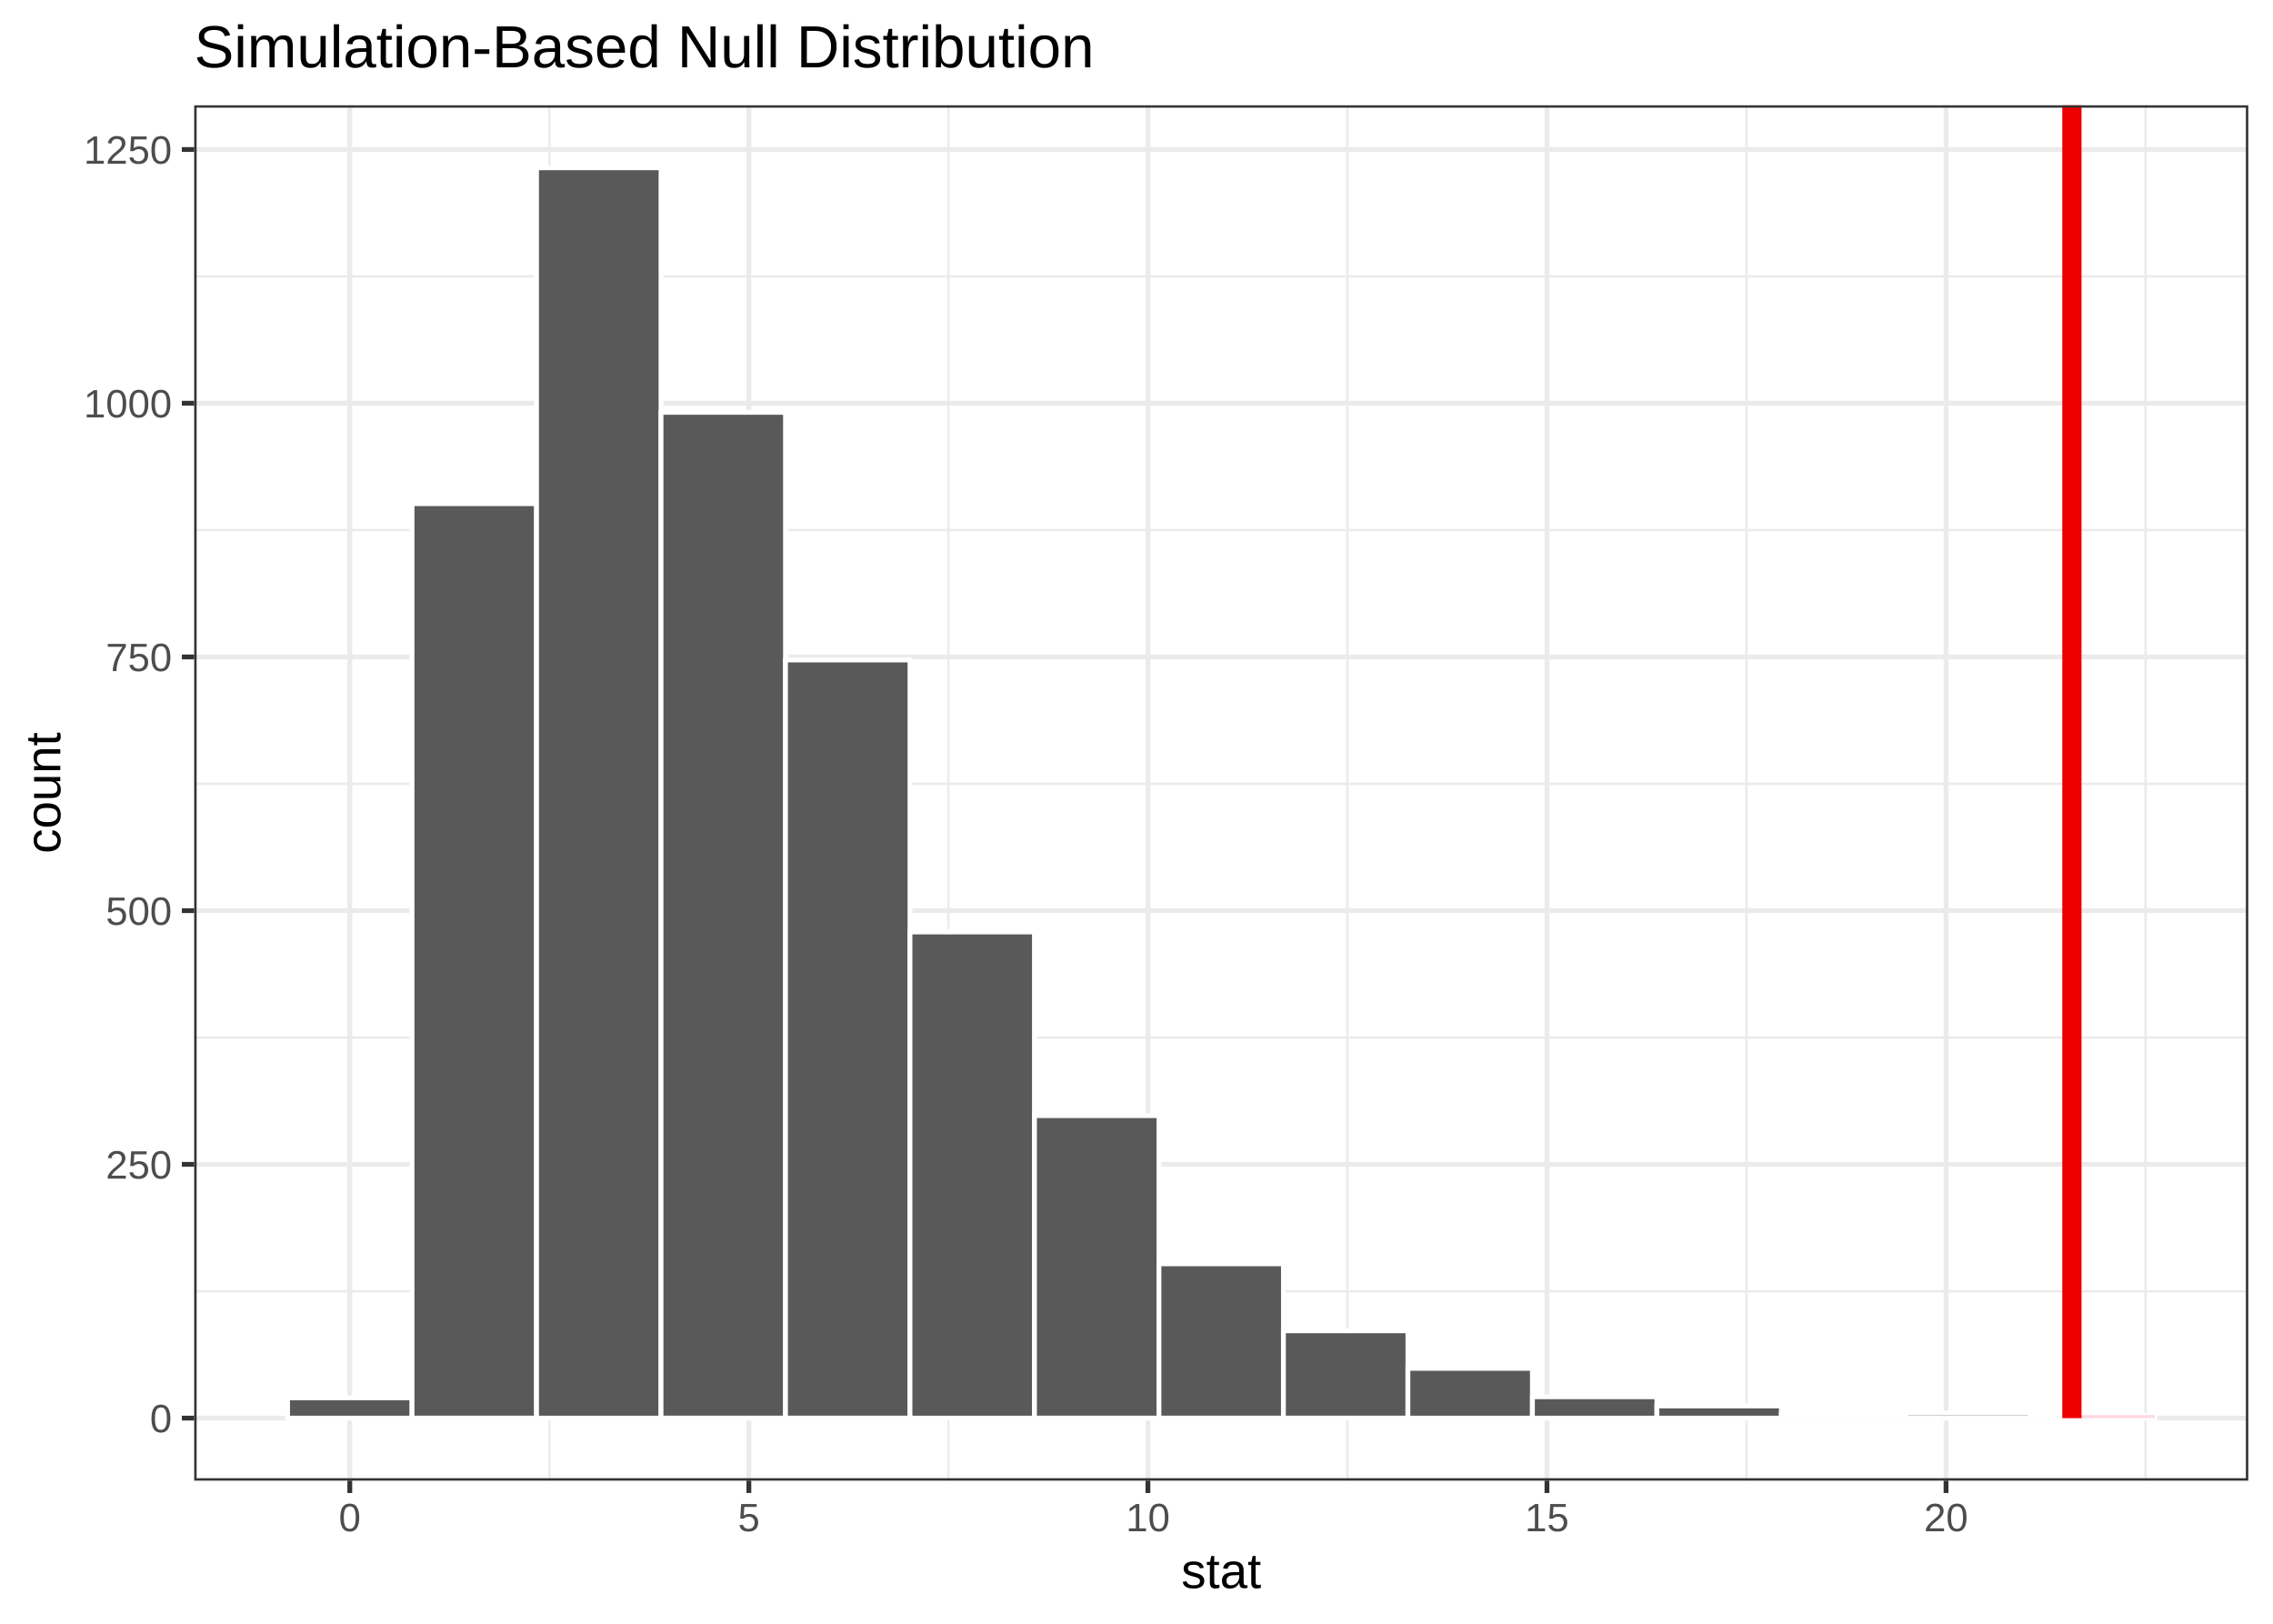
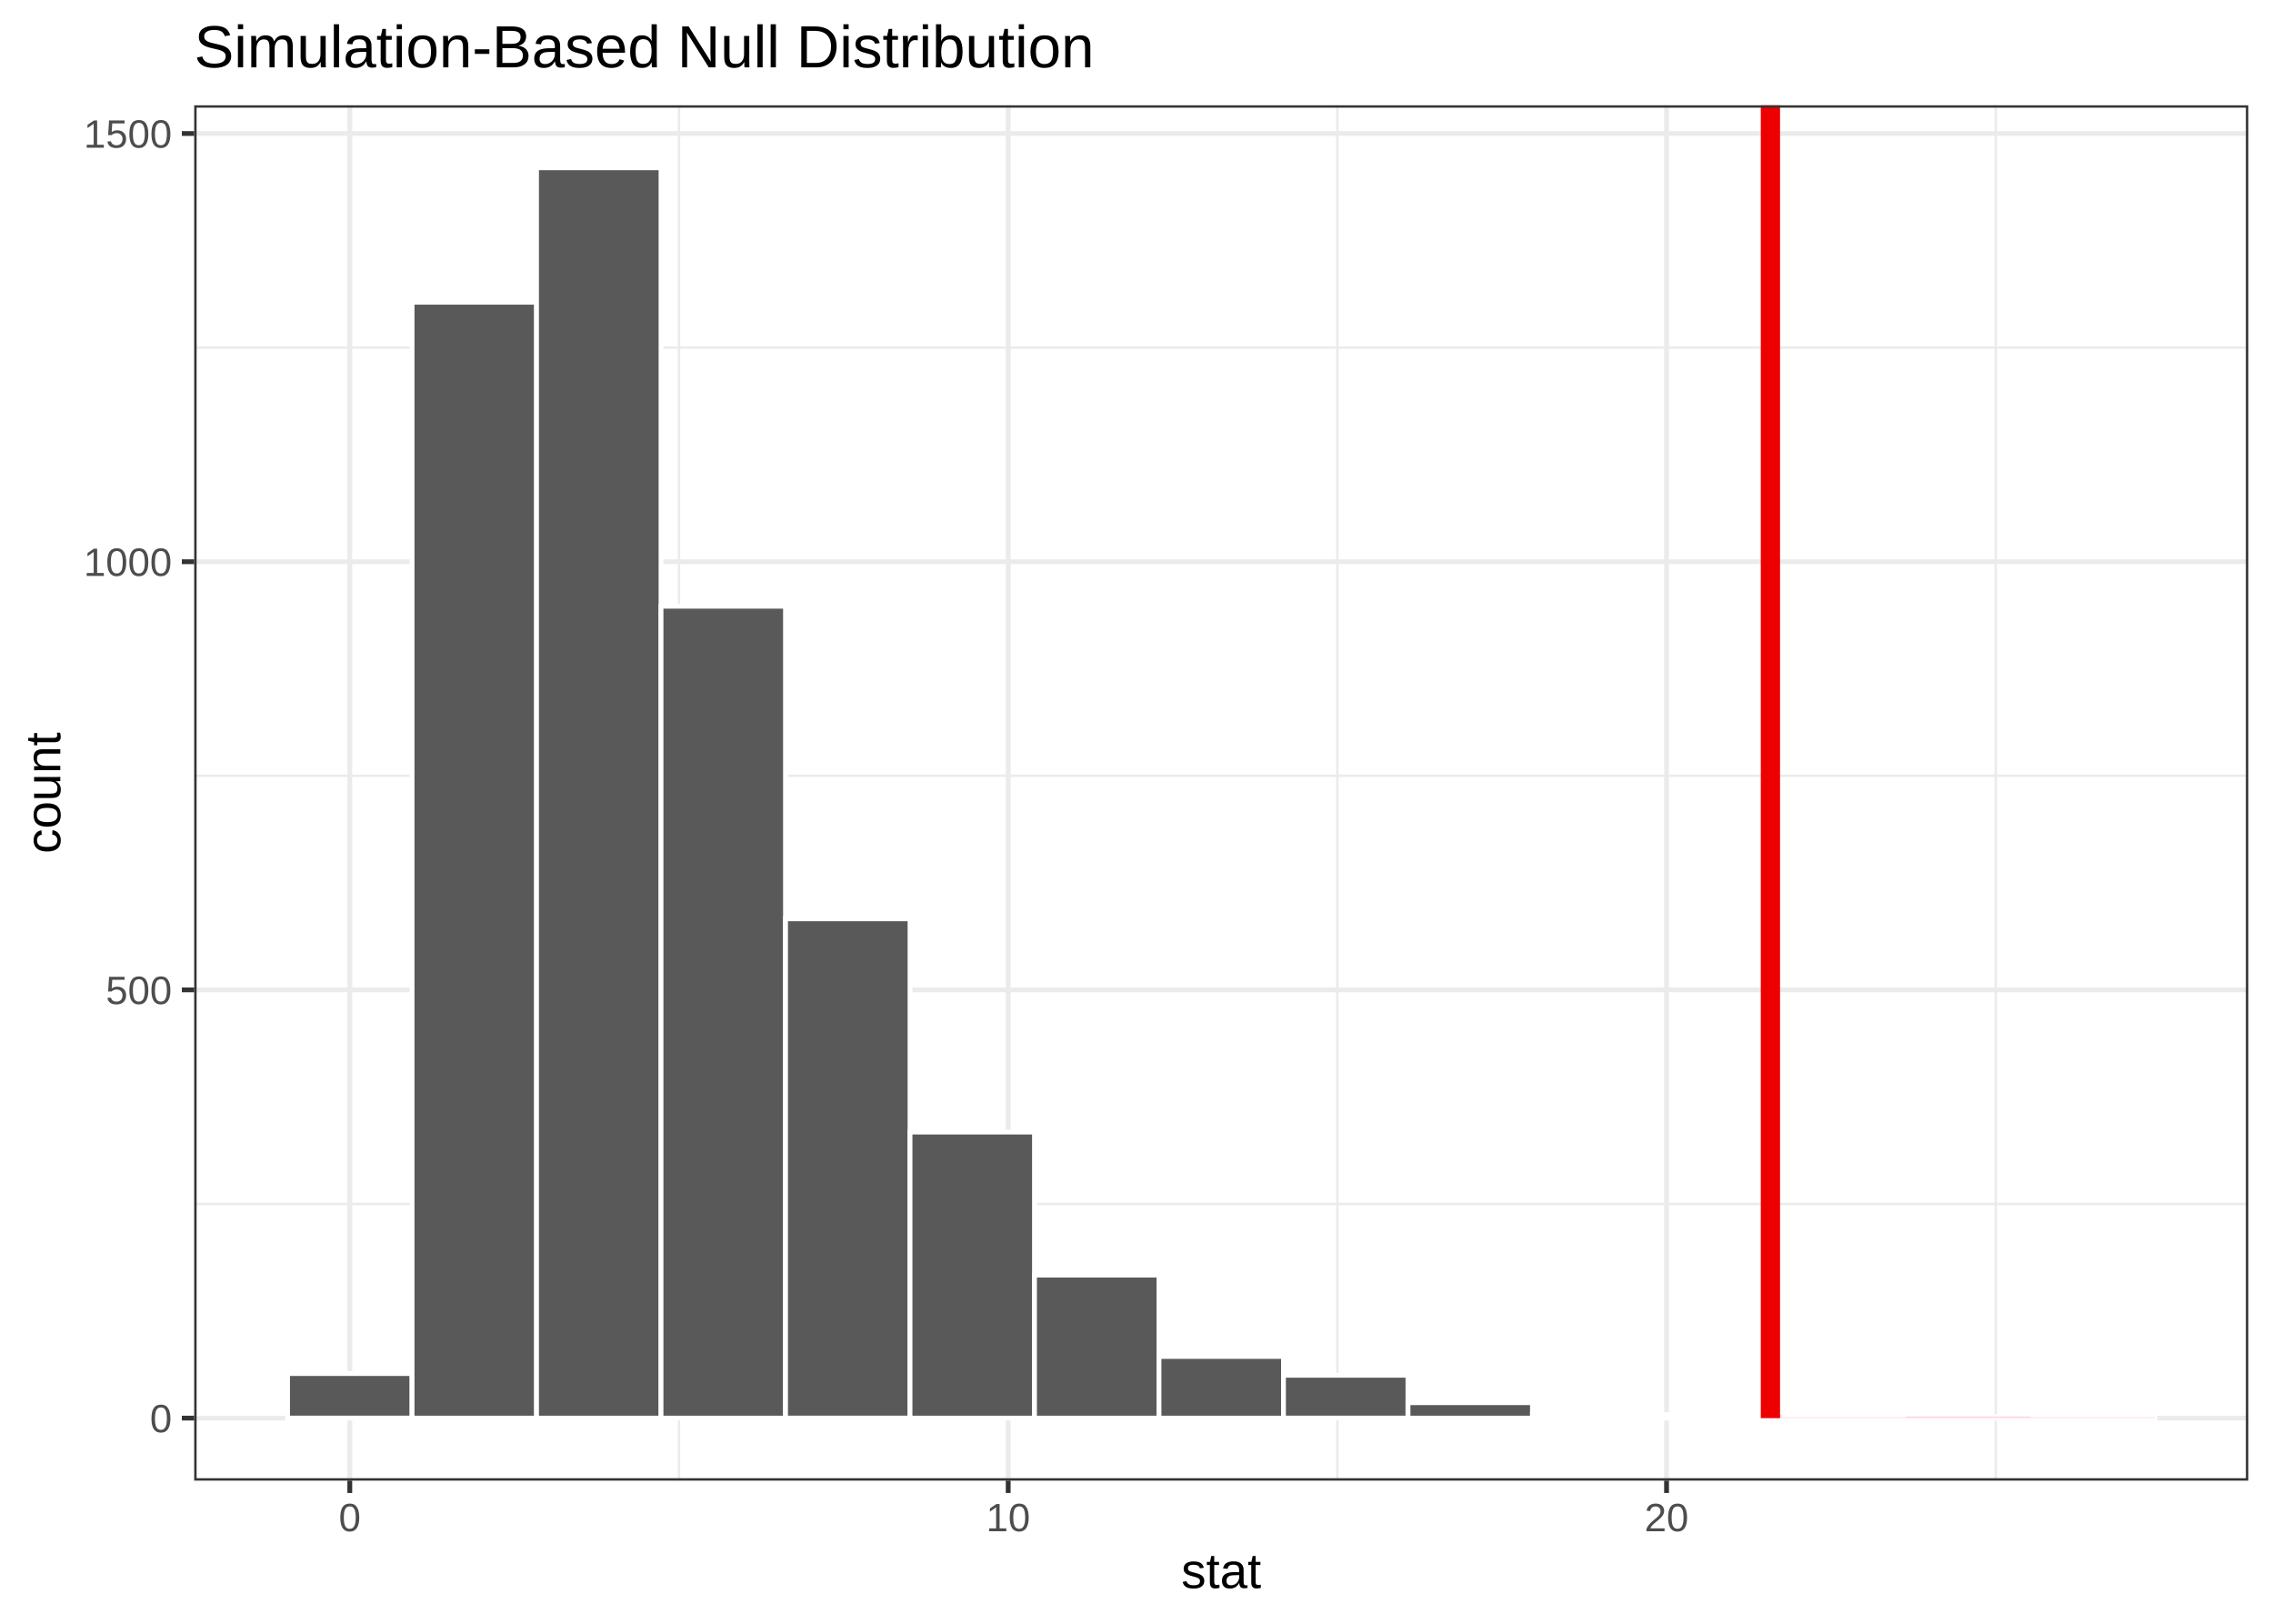
<svg xmlns="http://www.w3.org/2000/svg" class="svglite" width="504.00pt" height="360.00pt" viewBox="0 0 504.00 360.00">
  <defs>
    <style type="text/css">
    .svglite line, .svglite polyline, .svglite polygon, .svglite path, .svglite rect, .svglite circle {
      fill: none;
      stroke: #000000;
      stroke-linecap: round;
      stroke-linejoin: round;
      stroke-miterlimit: 10.00;
    }
    .svglite text {
      white-space: pre;
    }
  </style>
  </defs>
  <rect width="100%" height="100%" style="stroke: none; fill: none;" />
  <defs>
    <clipPath id="cpMC4wMHw1MDQuMDB8MC4wMHwzNjAuMDA=">
      <rect x="0.00" y="0.00" width="504.00" height="360.00" />
    </clipPath>
  </defs>
  <g clip-path="url(#cpMC4wMHw1MDQuMDB8MC4wMHwzNjAuMDA=)">
    <rect x="0.00" y="0.00" width="504.00" height="360.00" style="stroke-width: 1.07; stroke: #FFFFFF; fill: #FFFFFF;" />
  </g>
  <defs>
    <clipPath id="cpNDMuMDZ8NDk4LjUyfDIzLjM0fDMyOC4yNw==">
      <rect x="43.06" y="23.34" width="455.46" height="304.93" />
    </clipPath>
  </defs>
  <g clip-path="url(#cpNDMuMDZ8NDk4LjUyfDIzLjM0fDMyOC4yNw==)">
    <rect x="43.06" y="23.34" width="455.46" height="304.93" style="stroke-width: 1.07; stroke: none; fill: #FFFFFF;" />
-     <polyline points="43.06,286.28 498.52,286.28 " style="stroke-width: 0.53; stroke: #EBEBEB; stroke-linecap: butt;" />
-     <polyline points="43.06,230.03 498.52,230.03 " style="stroke-width: 0.53; stroke: #EBEBEB; stroke-linecap: butt;" />
-     <polyline points="43.06,173.78 498.52,173.78 " style="stroke-width: 0.53; stroke: #EBEBEB; stroke-linecap: butt;" />
-     <polyline points="43.06,117.52 498.52,117.52 " style="stroke-width: 0.53; stroke: #EBEBEB; stroke-linecap: butt;" />
-     <polyline points="43.06,61.27 498.52,61.27 " style="stroke-width: 0.53; stroke: #EBEBEB; stroke-linecap: butt;" />
-     <polyline points="121.81,328.27 121.81,23.34 " style="stroke-width: 0.53; stroke: #EBEBEB; stroke-linecap: butt;" />
-     <polyline points="210.29,328.27 210.29,23.34 " style="stroke-width: 0.53; stroke: #EBEBEB; stroke-linecap: butt;" />
-     <polyline points="298.77,328.27 298.77,23.34 " style="stroke-width: 0.53; stroke: #EBEBEB; stroke-linecap: butt;" />
-     <polyline points="387.26,328.27 387.26,23.34 " style="stroke-width: 0.53; stroke: #EBEBEB; stroke-linecap: butt;" />
-     <polyline points="475.74,328.27 475.74,23.34 " style="stroke-width: 0.53; stroke: #EBEBEB; stroke-linecap: butt;" />
+     <polyline points="43.06,266.94 498.52,266.94 " style="stroke-width: 0.53; stroke: #EBEBEB; stroke-linecap: butt;" />
+     <polyline points="43.06,172.00 498.52,172.00 " style="stroke-width: 0.53; stroke: #EBEBEB; stroke-linecap: butt;" />
+     <polyline points="43.06,77.07 498.52,77.07 " style="stroke-width: 0.53; stroke: #EBEBEB; stroke-linecap: butt;" />
+     <polyline points="150.56,328.27 150.56,23.34 " style="stroke-width: 0.53; stroke: #EBEBEB; stroke-linecap: butt;" />
+     <polyline points="296.54,328.27 296.54,23.34 " style="stroke-width: 0.53; stroke: #EBEBEB; stroke-linecap: butt;" />
+     <polyline points="442.52,328.27 442.52,23.34 " style="stroke-width: 0.53; stroke: #EBEBEB; stroke-linecap: butt;" />
    <polyline points="43.06,314.41 498.52,314.41 " style="stroke-width: 1.07; stroke: #EBEBEB; stroke-linecap: butt;" />
-     <polyline points="43.06,258.15 498.52,258.15 " style="stroke-width: 1.07; stroke: #EBEBEB; stroke-linecap: butt;" />
-     <polyline points="43.06,201.90 498.52,201.90 " style="stroke-width: 1.07; stroke: #EBEBEB; stroke-linecap: butt;" />
-     <polyline points="43.06,145.65 498.52,145.65 " style="stroke-width: 1.07; stroke: #EBEBEB; stroke-linecap: butt;" />
-     <polyline points="43.06,89.40 498.52,89.40 " style="stroke-width: 1.07; stroke: #EBEBEB; stroke-linecap: butt;" />
-     <polyline points="43.06,33.15 498.52,33.15 " style="stroke-width: 1.07; stroke: #EBEBEB; stroke-linecap: butt;" />
+     <polyline points="43.06,219.47 498.52,219.47 " style="stroke-width: 1.07; stroke: #EBEBEB; stroke-linecap: butt;" />
+     <polyline points="43.06,124.54 498.52,124.54 " style="stroke-width: 1.07; stroke: #EBEBEB; stroke-linecap: butt;" />
+     <polyline points="43.06,29.60 498.52,29.60 " style="stroke-width: 1.07; stroke: #EBEBEB; stroke-linecap: butt;" />
    <polyline points="77.56,328.27 77.56,23.34 " style="stroke-width: 1.07; stroke: #EBEBEB; stroke-linecap: butt;" />
-     <polyline points="166.05,328.27 166.05,23.34 " style="stroke-width: 1.07; stroke: #EBEBEB; stroke-linecap: butt;" />
-     <polyline points="254.53,328.27 254.53,23.34 " style="stroke-width: 1.07; stroke: #EBEBEB; stroke-linecap: butt;" />
-     <polyline points="343.01,328.27 343.01,23.34 " style="stroke-width: 1.07; stroke: #EBEBEB; stroke-linecap: butt;" />
-     <polyline points="431.50,328.27 431.50,23.34 " style="stroke-width: 1.07; stroke: #EBEBEB; stroke-linecap: butt;" />
-     <rect x="63.76" y="309.91" width="27.60" height="4.50" style="stroke-width: 1.07; stroke: #FFFFFF; stroke-linecap: butt; stroke-linejoin: miter; fill: #595959;" />
-     <rect x="91.36" y="111.67" width="27.60" height="202.73" style="stroke-width: 1.07; stroke: #FFFFFF; stroke-linecap: butt; stroke-linejoin: miter; fill: #595959;" />
+     <polyline points="223.55,328.27 223.55,23.34 " style="stroke-width: 1.07; stroke: #EBEBEB; stroke-linecap: butt;" />
+     <polyline points="369.53,328.27 369.53,23.34 " style="stroke-width: 1.07; stroke: #EBEBEB; stroke-linecap: butt;" />
+     <rect x="63.76" y="304.53" width="27.60" height="9.87" style="stroke-width: 1.07; stroke: #FFFFFF; stroke-linecap: butt; stroke-linejoin: miter; fill: #595959;" />
+     <rect x="91.37" y="67.01" width="27.60" height="247.40" style="stroke-width: 1.07; stroke: #FFFFFF; stroke-linecap: butt; stroke-linejoin: miter; fill: #595959;" />
    <rect x="118.97" y="37.20" width="27.60" height="277.21" style="stroke-width: 1.07; stroke: #FFFFFF; stroke-linecap: butt; stroke-linejoin: miter; fill: #595959;" />
-     <rect x="146.57" y="91.42" width="27.60" height="222.98" style="stroke-width: 1.07; stroke: #FFFFFF; stroke-linecap: butt; stroke-linejoin: miter; fill: #595959;" />
-     <rect x="174.17" y="146.32" width="27.60" height="168.08" style="stroke-width: 1.07; stroke: #FFFFFF; stroke-linecap: butt; stroke-linejoin: miter; fill: #595959;" />
-     <rect x="201.77" y="206.63" width="27.60" height="107.78" style="stroke-width: 1.07; stroke: #FFFFFF; stroke-linecap: butt; stroke-linejoin: miter; fill: #595959;" />
-     <rect x="229.38" y="247.35" width="27.60" height="67.05" style="stroke-width: 1.07; stroke: #FFFFFF; stroke-linecap: butt; stroke-linejoin: miter; fill: #595959;" />
-     <rect x="256.98" y="280.20" width="27.60" height="34.20" style="stroke-width: 1.07; stroke: #FFFFFF; stroke-linecap: butt; stroke-linejoin: miter; fill: #595959;" />
-     <rect x="284.58" y="295.05" width="27.60" height="19.35" style="stroke-width: 1.07; stroke: #FFFFFF; stroke-linecap: butt; stroke-linejoin: miter; fill: #595959;" />
-     <rect x="312.18" y="303.38" width="27.60" height="11.03" style="stroke-width: 1.07; stroke: #FFFFFF; stroke-linecap: butt; stroke-linejoin: miter; fill: #595959;" />
-     <rect x="339.79" y="309.68" width="27.60" height="4.73" style="stroke-width: 1.07; stroke: #FFFFFF; stroke-linecap: butt; stroke-linejoin: miter; fill: #595959;" />
-     <rect x="367.39" y="311.71" width="27.60" height="2.70" style="stroke-width: 1.07; stroke: #FFFFFF; stroke-linecap: butt; stroke-linejoin: miter; fill: #595959;" />
-     <rect x="394.99" y="313.51" width="27.60" height="0.90" style="stroke-width: 1.07; stroke: #FFFFFF; stroke-linecap: butt; stroke-linejoin: miter; fill: #595959;" />
-     <rect x="422.59" y="313.28" width="27.60" height="1.13" style="stroke-width: 1.07; stroke: #FFFFFF; stroke-linecap: butt; stroke-linejoin: miter; fill: #595959;" />
-     <rect x="450.20" y="313.73" width="27.60" height="0.68" style="stroke-width: 1.07; stroke: #FFFFFF; stroke-linecap: butt; stroke-linejoin: miter; fill: #595959;" />
-     <polygon points="459.41,313.73 459.43,313.73 477.78,313.73 477.80,313.73 477.82,314.41 477.80,314.41 477.78,314.41 459.43,314.41 459.41,314.41 459.40,314.41 " style="stroke-width: 0.00; stroke: none; stroke-linecap: butt; fill: #FFC0CB; fill-opacity: 0.60;" />
-     <polyline points="459.41,313.73 459.43,313.73 477.78,313.73 477.80,313.73 " style="stroke-width: 1.07; stroke: none; stroke-linecap: butt;" />
-     <line x1="459.41" y1="314.41" x2="459.41" y2="23.34" style="stroke-width: 4.27; stroke: #EE0000; stroke-linecap: butt;" />
+     <rect x="146.57" y="134.41" width="27.60" height="180.00" style="stroke-width: 1.07; stroke: #FFFFFF; stroke-linecap: butt; stroke-linejoin: miter; fill: #595959;" />
+     <rect x="174.18" y="203.71" width="27.60" height="110.69" style="stroke-width: 1.07; stroke: #FFFFFF; stroke-linecap: butt; stroke-linejoin: miter; fill: #595959;" />
+     <rect x="201.78" y="250.99" width="27.60" height="63.42" style="stroke-width: 1.07; stroke: #FFFFFF; stroke-linecap: butt; stroke-linejoin: miter; fill: #595959;" />
+     <rect x="229.38" y="282.70" width="27.60" height="31.71" style="stroke-width: 1.07; stroke: #FFFFFF; stroke-linecap: butt; stroke-linejoin: miter; fill: #595959;" />
+     <rect x="256.99" y="300.74" width="27.60" height="13.67" style="stroke-width: 1.07; stroke: #FFFFFF; stroke-linecap: butt; stroke-linejoin: miter; fill: #595959;" />
+     <rect x="284.59" y="304.91" width="27.60" height="9.49" style="stroke-width: 1.07; stroke: #FFFFFF; stroke-linecap: butt; stroke-linejoin: miter; fill: #595959;" />
+     <rect x="312.20" y="310.99" width="27.60" height="3.42" style="stroke-width: 1.07; stroke: #FFFFFF; stroke-linecap: butt; stroke-linejoin: miter; fill: #595959;" />
+     <rect x="339.80" y="313.46" width="27.60" height="0.95" style="stroke-width: 1.07; stroke: #FFFFFF; stroke-linecap: butt; stroke-linejoin: miter; fill: #595959;" />
+     <rect x="367.40" y="313.65" width="27.60" height="0.76" style="stroke-width: 1.07; stroke: #FFFFFF; stroke-linecap: butt; stroke-linejoin: miter; fill: #595959;" />
+     <rect x="395.01" y="314.22" width="27.60" height="0.19" style="stroke-width: 1.07; stroke: #FFFFFF; stroke-linecap: butt; stroke-linejoin: miter; fill: #595959;" />
+     <rect x="422.61" y="314.03" width="27.60" height="0.38" style="stroke-width: 1.07; stroke: #FFFFFF; stroke-linecap: butt; stroke-linejoin: miter; fill: #595959;" />
+     <rect x="450.21" y="314.22" width="27.60" height="0.19" style="stroke-width: 1.07; stroke: #FFFFFF; stroke-linecap: butt; stroke-linejoin: miter; fill: #595959;" />
+     <polygon points="392.56,313.65 392.56,313.65 395.01,313.65 395.01,313.65 395.01,313.90 395.01,314.15 395.01,314.41 395.01,314.34 395.01,314.28 395.01,314.22 395.01,314.22 422.61,314.22 422.61,314.22 422.61,314.28 422.61,314.34 422.61,314.41 422.61,314.28 422.61,314.15 422.61,314.03 422.61,314.03 450.21,314.03 450.21,314.03 450.21,314.15 450.21,314.28 450.21,314.41 450.21,314.34 450.21,314.28 450.21,314.22 450.21,314.22 477.82,314.22 477.82,314.22 477.82,314.41 477.82,314.41 477.82,314.41 450.21,314.41 450.21,314.41 450.21,314.41 450.21,314.41 450.21,314.41 450.21,314.41 450.21,314.41 450.21,314.41 450.21,314.41 422.61,314.41 422.61,314.41 422.61,314.41 422.61,314.41 422.61,314.41 422.61,314.41 422.61,314.41 422.61,314.41 422.61,314.41 395.01,314.41 395.01,314.41 395.01,314.41 395.01,314.41 395.01,314.41 395.01,314.41 395.01,314.41 395.01,314.41 395.01,314.41 392.56,314.41 392.56,314.41 392.56,314.41 " style="stroke-width: 0.00; stroke: none; stroke-linecap: butt; fill: #FFC0CB; fill-opacity: 0.60;" />
+     <polyline points="392.56,313.65 392.56,313.65 395.01,313.65 395.01,313.65 395.01,313.90 395.01,314.15 395.01,314.41 395.01,314.34 395.01,314.28 395.01,314.22 395.01,314.22 422.61,314.22 422.61,314.22 422.61,314.28 422.61,314.34 422.61,314.41 422.61,314.28 422.61,314.15 422.61,314.03 422.61,314.03 450.21,314.03 450.21,314.03 450.21,314.15 450.21,314.28 450.21,314.41 450.21,314.34 450.21,314.28 450.21,314.22 450.21,314.22 477.82,314.22 477.82,314.22 " style="stroke-width: 1.07; stroke: none; stroke-linecap: butt;" />
+     <line x1="392.56" y1="314.41" x2="392.56" y2="23.34" style="stroke-width: 4.27; stroke: #EE0000; stroke-linecap: butt;" />
    <rect x="43.06" y="23.34" width="455.46" height="304.93" style="stroke-width: 1.07; stroke: #333333;" />
  </g>
  <g clip-path="url(#cpMC4wMHw1MDQuMDB8MC4wMHwzNjAuMDA=)">
    <text x="38.13" y="317.56" text-anchor="end" style="font-size: 8.80px;fill: #4D4D4D; font-family: &quot;Arial&quot;;" textLength="4.90px" lengthAdjust="spacingAndGlyphs">0</text>
-     <text x="38.13" y="261.31" text-anchor="end" style="font-size: 8.80px;fill: #4D4D4D; font-family: &quot;Arial&quot;;" textLength="14.69px" lengthAdjust="spacingAndGlyphs">250</text>
-     <text x="38.13" y="205.06" text-anchor="end" style="font-size: 8.80px;fill: #4D4D4D; font-family: &quot;Arial&quot;;" textLength="14.69px" lengthAdjust="spacingAndGlyphs">500</text>
-     <text x="38.13" y="148.80" text-anchor="end" style="font-size: 8.80px;fill: #4D4D4D; font-family: &quot;Arial&quot;;" textLength="14.69px" lengthAdjust="spacingAndGlyphs">750</text>
-     <text x="38.13" y="92.55" text-anchor="end" style="font-size: 8.80px;fill: #4D4D4D; font-family: &quot;Arial&quot;;" textLength="19.58px" lengthAdjust="spacingAndGlyphs">1000</text>
-     <text x="38.13" y="36.30" text-anchor="end" style="font-size: 8.80px;fill: #4D4D4D; font-family: &quot;Arial&quot;;" textLength="19.58px" lengthAdjust="spacingAndGlyphs">1250</text>
+     <text x="38.13" y="222.62" text-anchor="end" style="font-size: 8.80px;fill: #4D4D4D; font-family: &quot;Arial&quot;;" textLength="14.69px" lengthAdjust="spacingAndGlyphs">500</text>
+     <text x="38.13" y="127.69" text-anchor="end" style="font-size: 8.80px;fill: #4D4D4D; font-family: &quot;Arial&quot;;" textLength="19.58px" lengthAdjust="spacingAndGlyphs">1000</text>
+     <text x="38.13" y="32.75" text-anchor="end" style="font-size: 8.80px;fill: #4D4D4D; font-family: &quot;Arial&quot;;" textLength="19.58px" lengthAdjust="spacingAndGlyphs">1500</text>
    <polyline points="40.32,314.41 43.06,314.41 " style="stroke-width: 1.07; stroke: #333333; stroke-linecap: butt;" />
-     <polyline points="40.32,258.15 43.06,258.15 " style="stroke-width: 1.07; stroke: #333333; stroke-linecap: butt;" />
-     <polyline points="40.32,201.90 43.06,201.90 " style="stroke-width: 1.07; stroke: #333333; stroke-linecap: butt;" />
-     <polyline points="40.32,145.65 43.06,145.65 " style="stroke-width: 1.07; stroke: #333333; stroke-linecap: butt;" />
-     <polyline points="40.32,89.40 43.06,89.40 " style="stroke-width: 1.07; stroke: #333333; stroke-linecap: butt;" />
-     <polyline points="40.32,33.15 43.06,33.15 " style="stroke-width: 1.07; stroke: #333333; stroke-linecap: butt;" />
+     <polyline points="40.32,219.47 43.06,219.47 " style="stroke-width: 1.07; stroke: #333333; stroke-linecap: butt;" />
+     <polyline points="40.32,124.54 43.06,124.54 " style="stroke-width: 1.07; stroke: #333333; stroke-linecap: butt;" />
+     <polyline points="40.32,29.60 43.06,29.60 " style="stroke-width: 1.07; stroke: #333333; stroke-linecap: butt;" />
    <polyline points="77.56,331.01 77.56,328.27 " style="stroke-width: 1.07; stroke: #333333; stroke-linecap: butt;" />
-     <polyline points="166.05,331.01 166.05,328.27 " style="stroke-width: 1.07; stroke: #333333; stroke-linecap: butt;" />
-     <polyline points="254.53,331.01 254.53,328.27 " style="stroke-width: 1.07; stroke: #333333; stroke-linecap: butt;" />
-     <polyline points="343.01,331.01 343.01,328.27 " style="stroke-width: 1.07; stroke: #333333; stroke-linecap: butt;" />
-     <polyline points="431.50,331.01 431.50,328.27 " style="stroke-width: 1.07; stroke: #333333; stroke-linecap: butt;" />
+     <polyline points="223.55,331.01 223.55,328.27 " style="stroke-width: 1.07; stroke: #333333; stroke-linecap: butt;" />
+     <polyline points="369.53,331.01 369.53,328.27 " style="stroke-width: 1.07; stroke: #333333; stroke-linecap: butt;" />
    <text x="77.56" y="339.50" text-anchor="middle" style="font-size: 8.80px;fill: #4D4D4D; font-family: &quot;Arial&quot;;" textLength="4.90px" lengthAdjust="spacingAndGlyphs">0</text>
-     <text x="166.05" y="339.50" text-anchor="middle" style="font-size: 8.80px;fill: #4D4D4D; font-family: &quot;Arial&quot;;" textLength="4.90px" lengthAdjust="spacingAndGlyphs">5</text>
-     <text x="254.53" y="339.50" text-anchor="middle" style="font-size: 8.80px;fill: #4D4D4D; font-family: &quot;Arial&quot;;" textLength="9.79px" lengthAdjust="spacingAndGlyphs">10</text>
-     <text x="343.01" y="339.50" text-anchor="middle" style="font-size: 8.80px;fill: #4D4D4D; font-family: &quot;Arial&quot;;" textLength="9.79px" lengthAdjust="spacingAndGlyphs">15</text>
-     <text x="431.50" y="339.50" text-anchor="middle" style="font-size: 8.80px;fill: #4D4D4D; font-family: &quot;Arial&quot;;" textLength="9.79px" lengthAdjust="spacingAndGlyphs">20</text>
+     <text x="223.55" y="339.50" text-anchor="middle" style="font-size: 8.80px;fill: #4D4D4D; font-family: &quot;Arial&quot;;" textLength="9.79px" lengthAdjust="spacingAndGlyphs">10</text>
+     <text x="369.53" y="339.50" text-anchor="middle" style="font-size: 8.80px;fill: #4D4D4D; font-family: &quot;Arial&quot;;" textLength="9.79px" lengthAdjust="spacingAndGlyphs">20</text>
    <text x="270.79" y="352.09" text-anchor="middle" style="font-size: 11.00px; font-family: &quot;Arial&quot;;" textLength="17.73px" lengthAdjust="spacingAndGlyphs">stat</text>
    <text transform="translate(13.37,175.80) rotate(-90)" text-anchor="middle" style="font-size: 11.00px; font-family: &quot;Arial&quot;;" textLength="26.91px" lengthAdjust="spacingAndGlyphs">count</text>
    <text x="43.06" y="14.94" style="font-size: 13.20px; font-family: &quot;Arial&quot;;" textLength="199.42px" lengthAdjust="spacingAndGlyphs">Simulation-Based Null Distribution</text>
  </g>
</svg>
